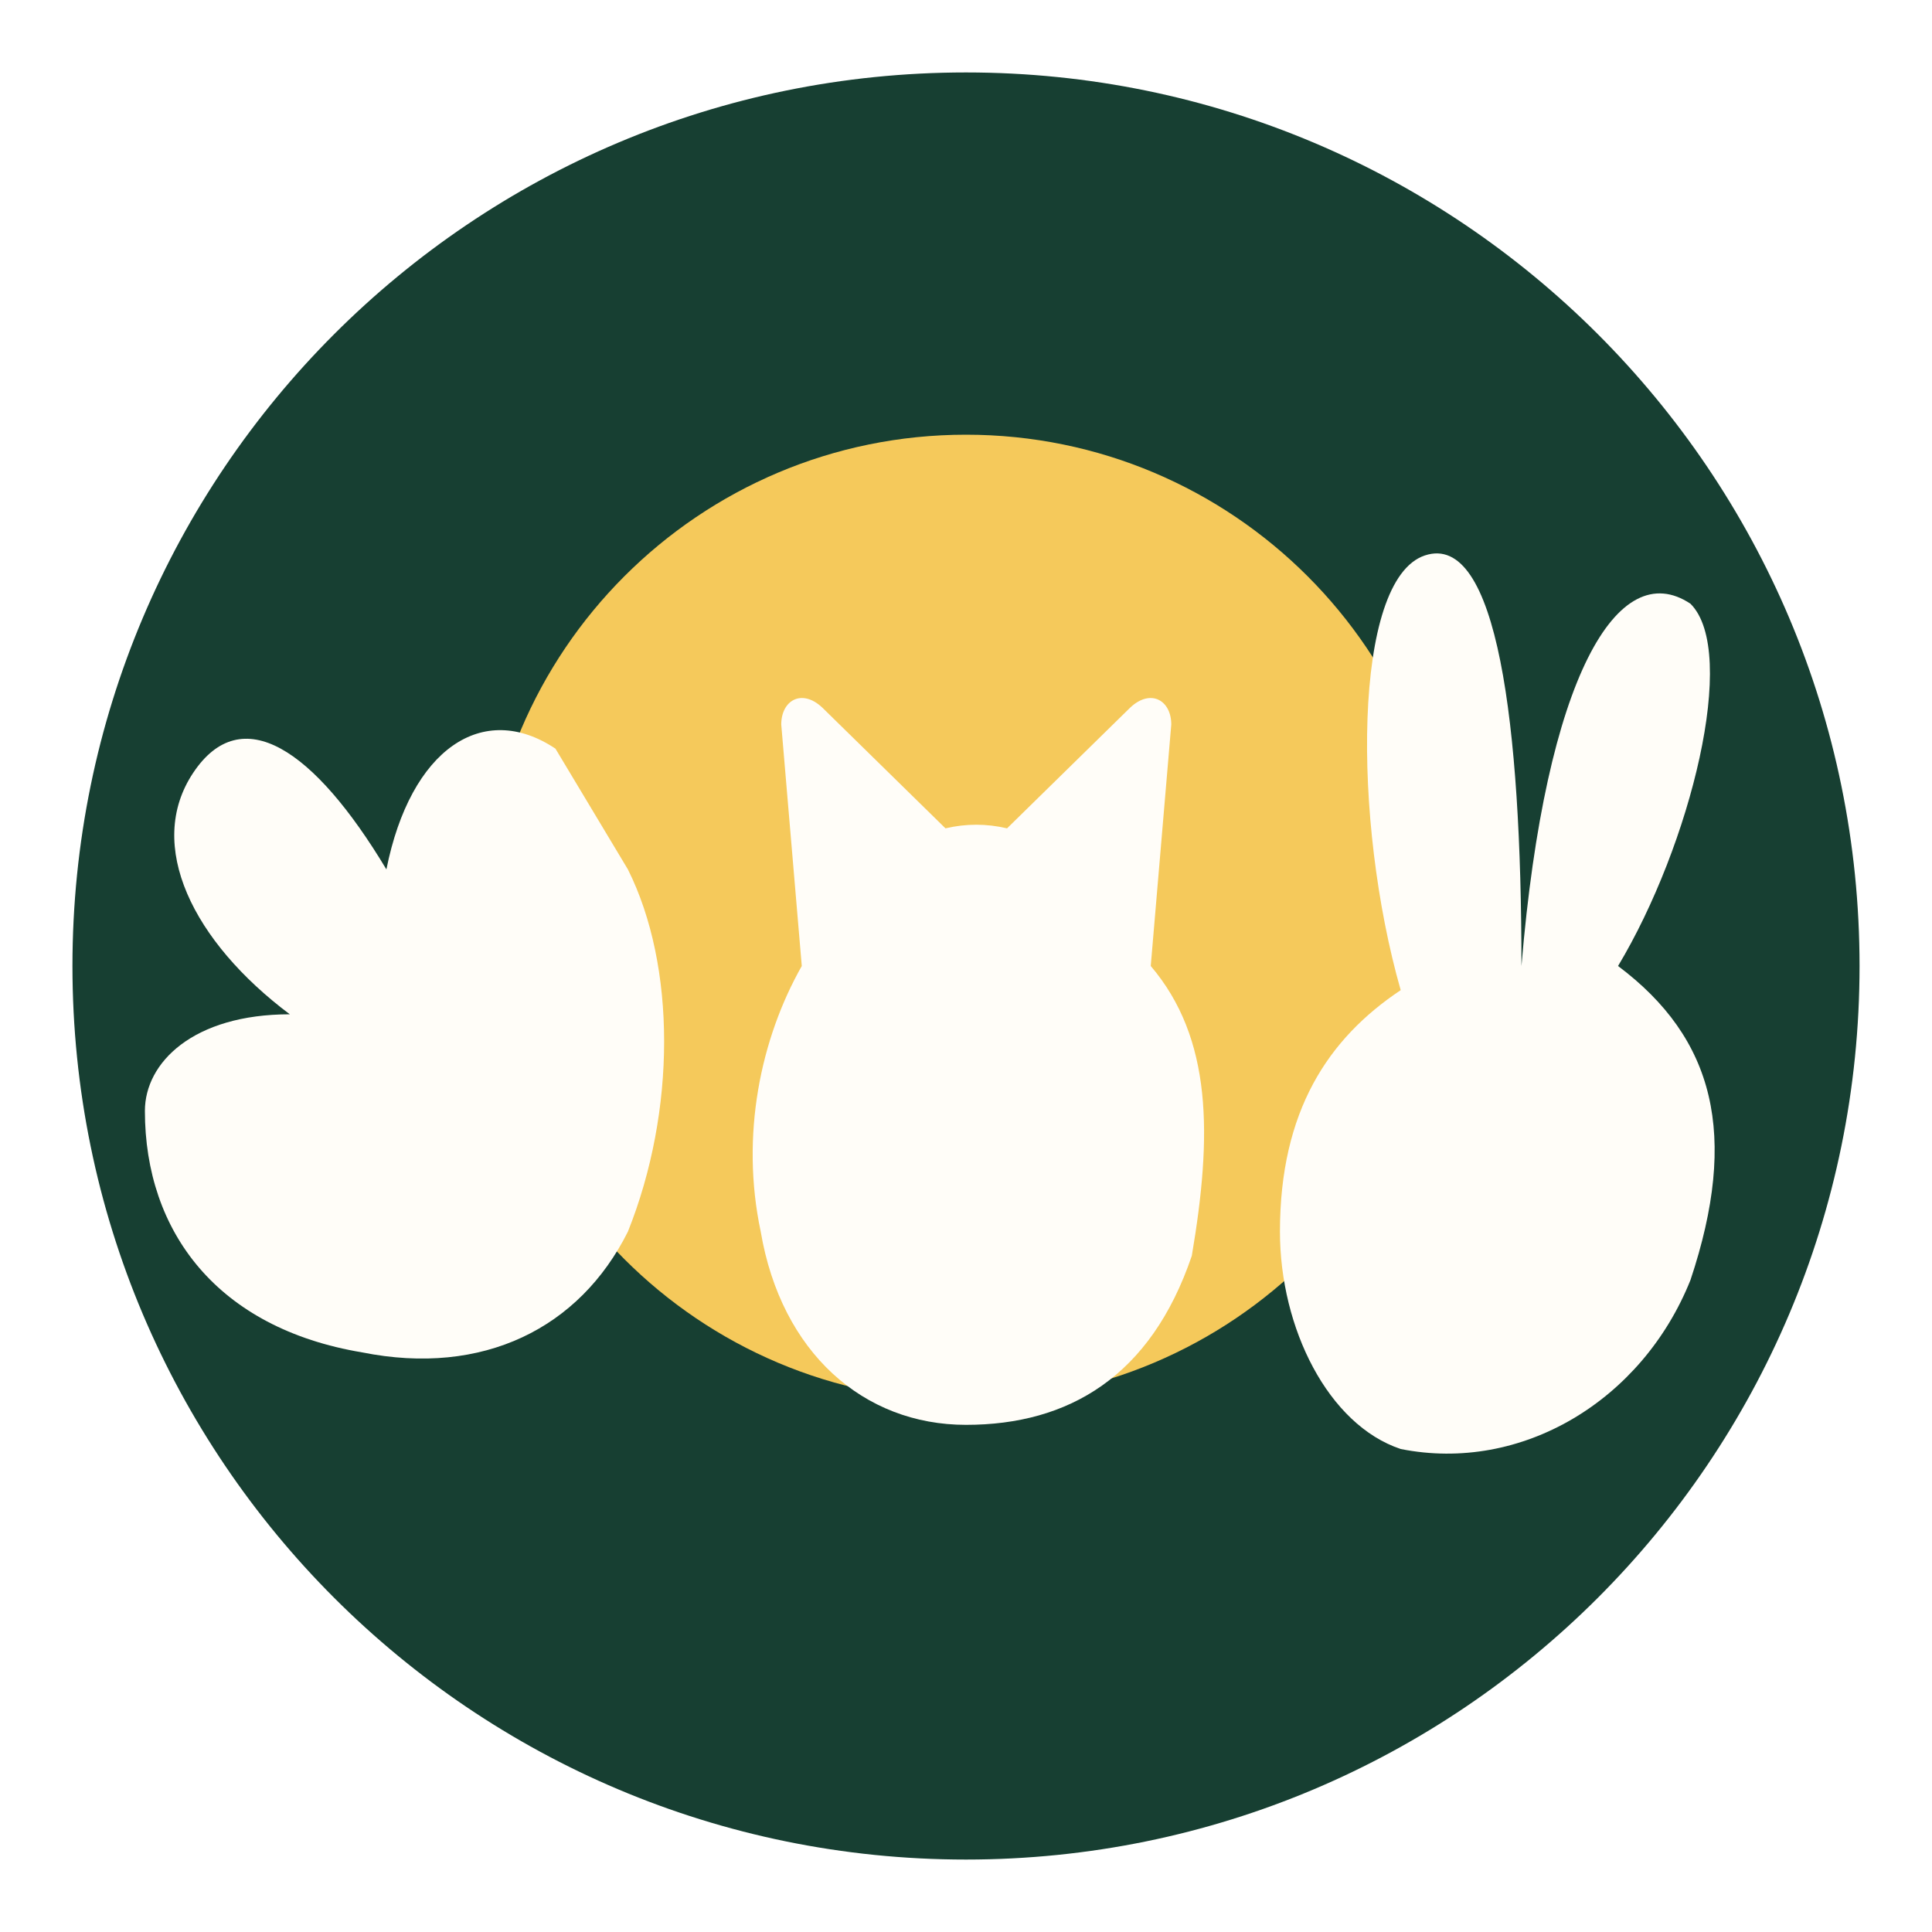
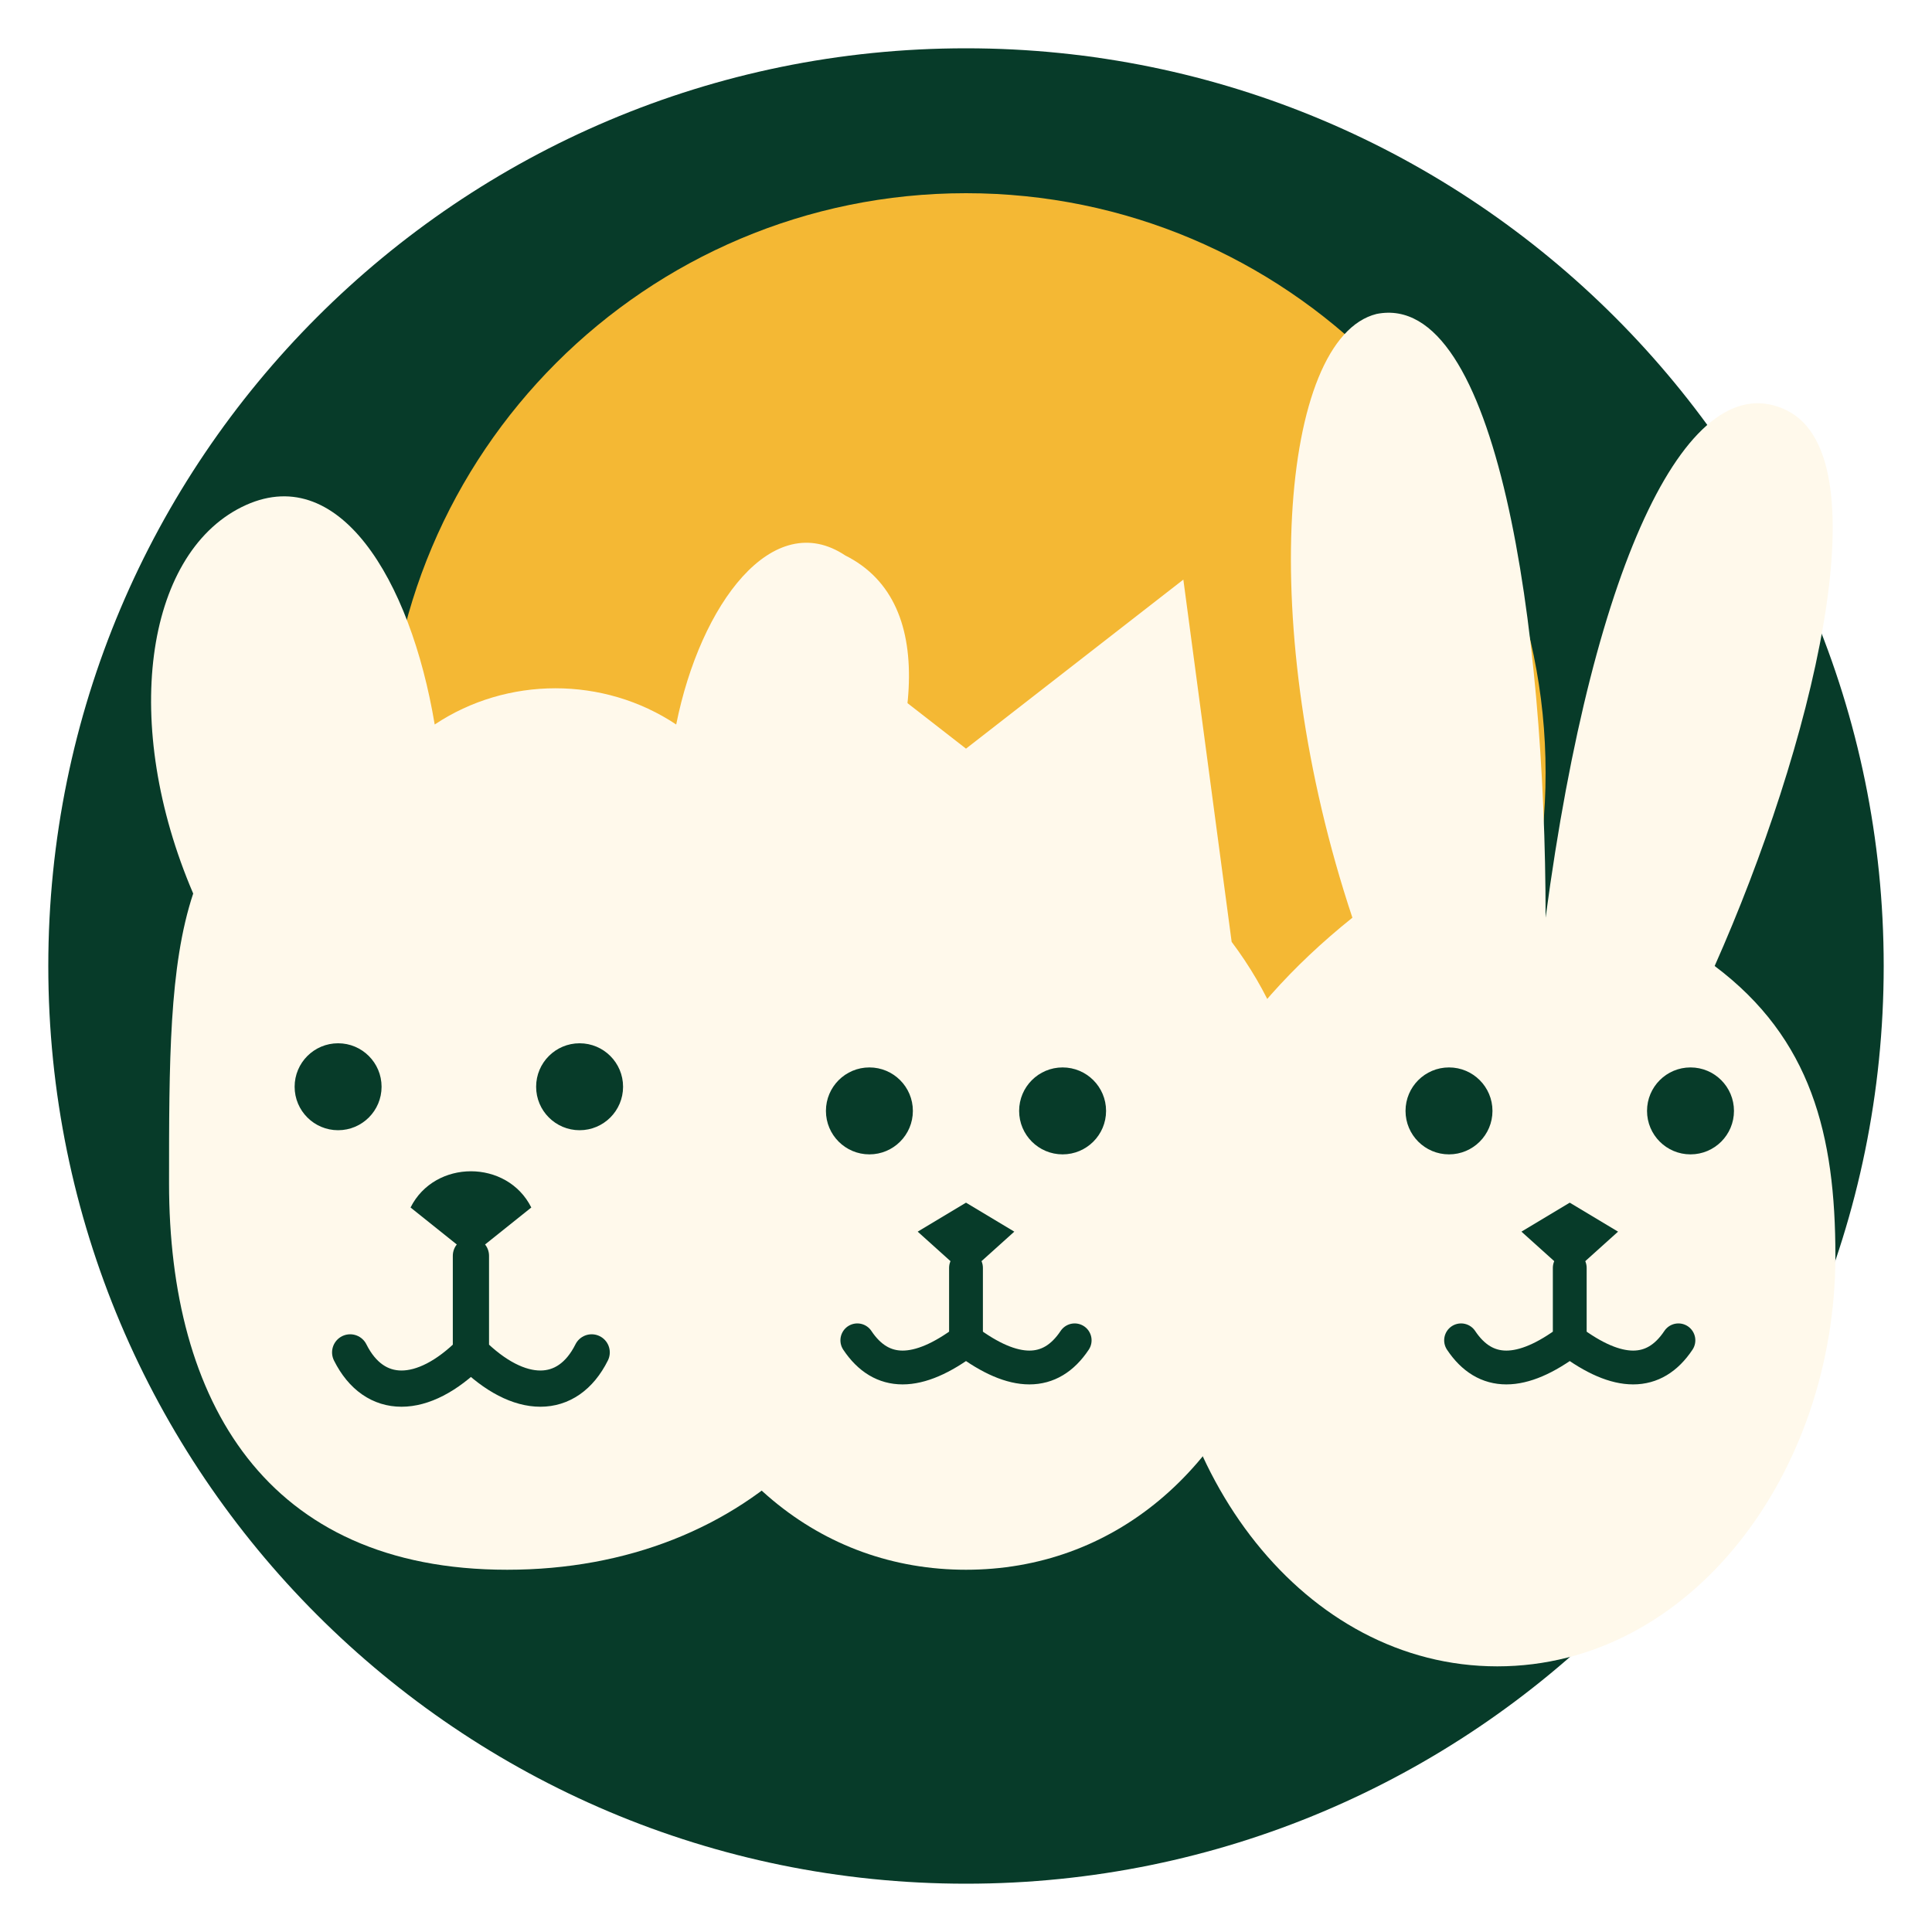
- <svg xmlns="http://www.w3.org/2000/svg" viewBox="0 0 80 80">
-   <circle cx="40" cy="40" r="37" fill="#173f32" />
-   <circle cx="40" cy="38" r="20" fill="#f5c95b" />
-   <path d="M12 42c-4-3-6-7-4-10 2-3 5-1 8 4 1-5 4-7 7-5l3 5c2 4 2 10 0 15-2 4-6 6-11 5-6-1-9-5-9-10 0-2 2-4 6-4z" fill="#fffdf8" />
-   <path d="m32 40-1-10c0-1 1-1.5 2-.7l6 5c1-.2 2-.2 3 0l6-5c1-.8 2-.3 2 .7l-1 10c3 3 3 7 2 12-2 5-6 7-11 7s-9-3-10-8c-1-4 0-8 2-11z" fill="#fffdf8" transform="translate(6 0) scale(.85 1)" />
-   <path d="M58 41c-2-7-2-17 1-18 3-1 4 7 4 17 1-12 4-17 7-15 2 2 0 10-3 15 4 3 5 7 3 13-2 5-7 8-12 7-3-1-5-5-5-9 0-5 2-8 5-10z" fill="#fffdf8" />
+ <svg xmlns="http://www.w3.org/2000/svg" viewBox="0 0 80 80" role="img" aria-labelledby="title">
+   <circle cx="40" cy="40" r="38" fill="#073b29" />
+   <circle cx="40" cy="32" r="24" fill="#f4b834" />
+   <g fill="#fff9eb">
+     <path d="M8 37c-3-7-2-14 2-16 4-2 7 3 8 9 3-2 7-2 10 0 1-5 4-9 7-7 4 2 3 8 0 14 2 3 3 7 3 11 0 10-7 17-17 17S7 58 7 49c0-5 0-9 1-12Z" />
+     <path d="m29 39 2-15 9 7 9-7 2 15c3 4 4 9 2 15-2 7-7 11-13 11s-11-4-13-11c-2-6-1-11 2-15Z" />
+     <path d="M56 38c-4-12-3-24 1-25 5-1 7 13 7 25 2-15 6-23 10-21 4 2 1 14-3 23 4 3 5 7 5 12 0 9-6 17-14 17s-14-8-14-17c0-5 3-10 8-14Z" />
+   </g>
+   <g fill="#073b29">
+     <circle cx="14" cy="45" r="1.8" />
+     <circle cx="24" cy="45" r="1.8" />
+     <path d="M17 50c1-2 4-2 5 0l-2.5 2Z" />
+     <path d="M19.5 52v4m0 0c-2 2-4 2-5 0m5 0c2 2 4 2 5 0" fill="none" stroke="#073b29" stroke-linecap="round" stroke-width="1.5" />
+     <circle cx="36" cy="46" r="1.8" />
+     <circle cx="44" cy="46" r="1.8" />
+     <path d="m38 51 2 1.8 2-1.8-2-1.2Z" />
+     <path d="M40 52.5v3m0 0c-2 1.5-3.5 1.5-4.5 0m4.5 0c2 1.5 3.5 1.5 4.5 0" fill="none" stroke="#073b29" stroke-linecap="round" stroke-width="1.4" />
+     <circle cx="60" cy="46" r="1.8" />
+     <circle cx="70" cy="46" r="1.8" />
+     <path d="m63 51 2 1.8 2-1.8-2-1.2Z" />
+     <path d="M65 52.5v3m0 0c-2 1.5-3.5 1.5-4.5 0m4.5 0c2 1.5 3.5 1.5 4.5 0" fill="none" stroke="#073b29" stroke-linecap="round" stroke-width="1.4" />
+   </g>
</svg>
